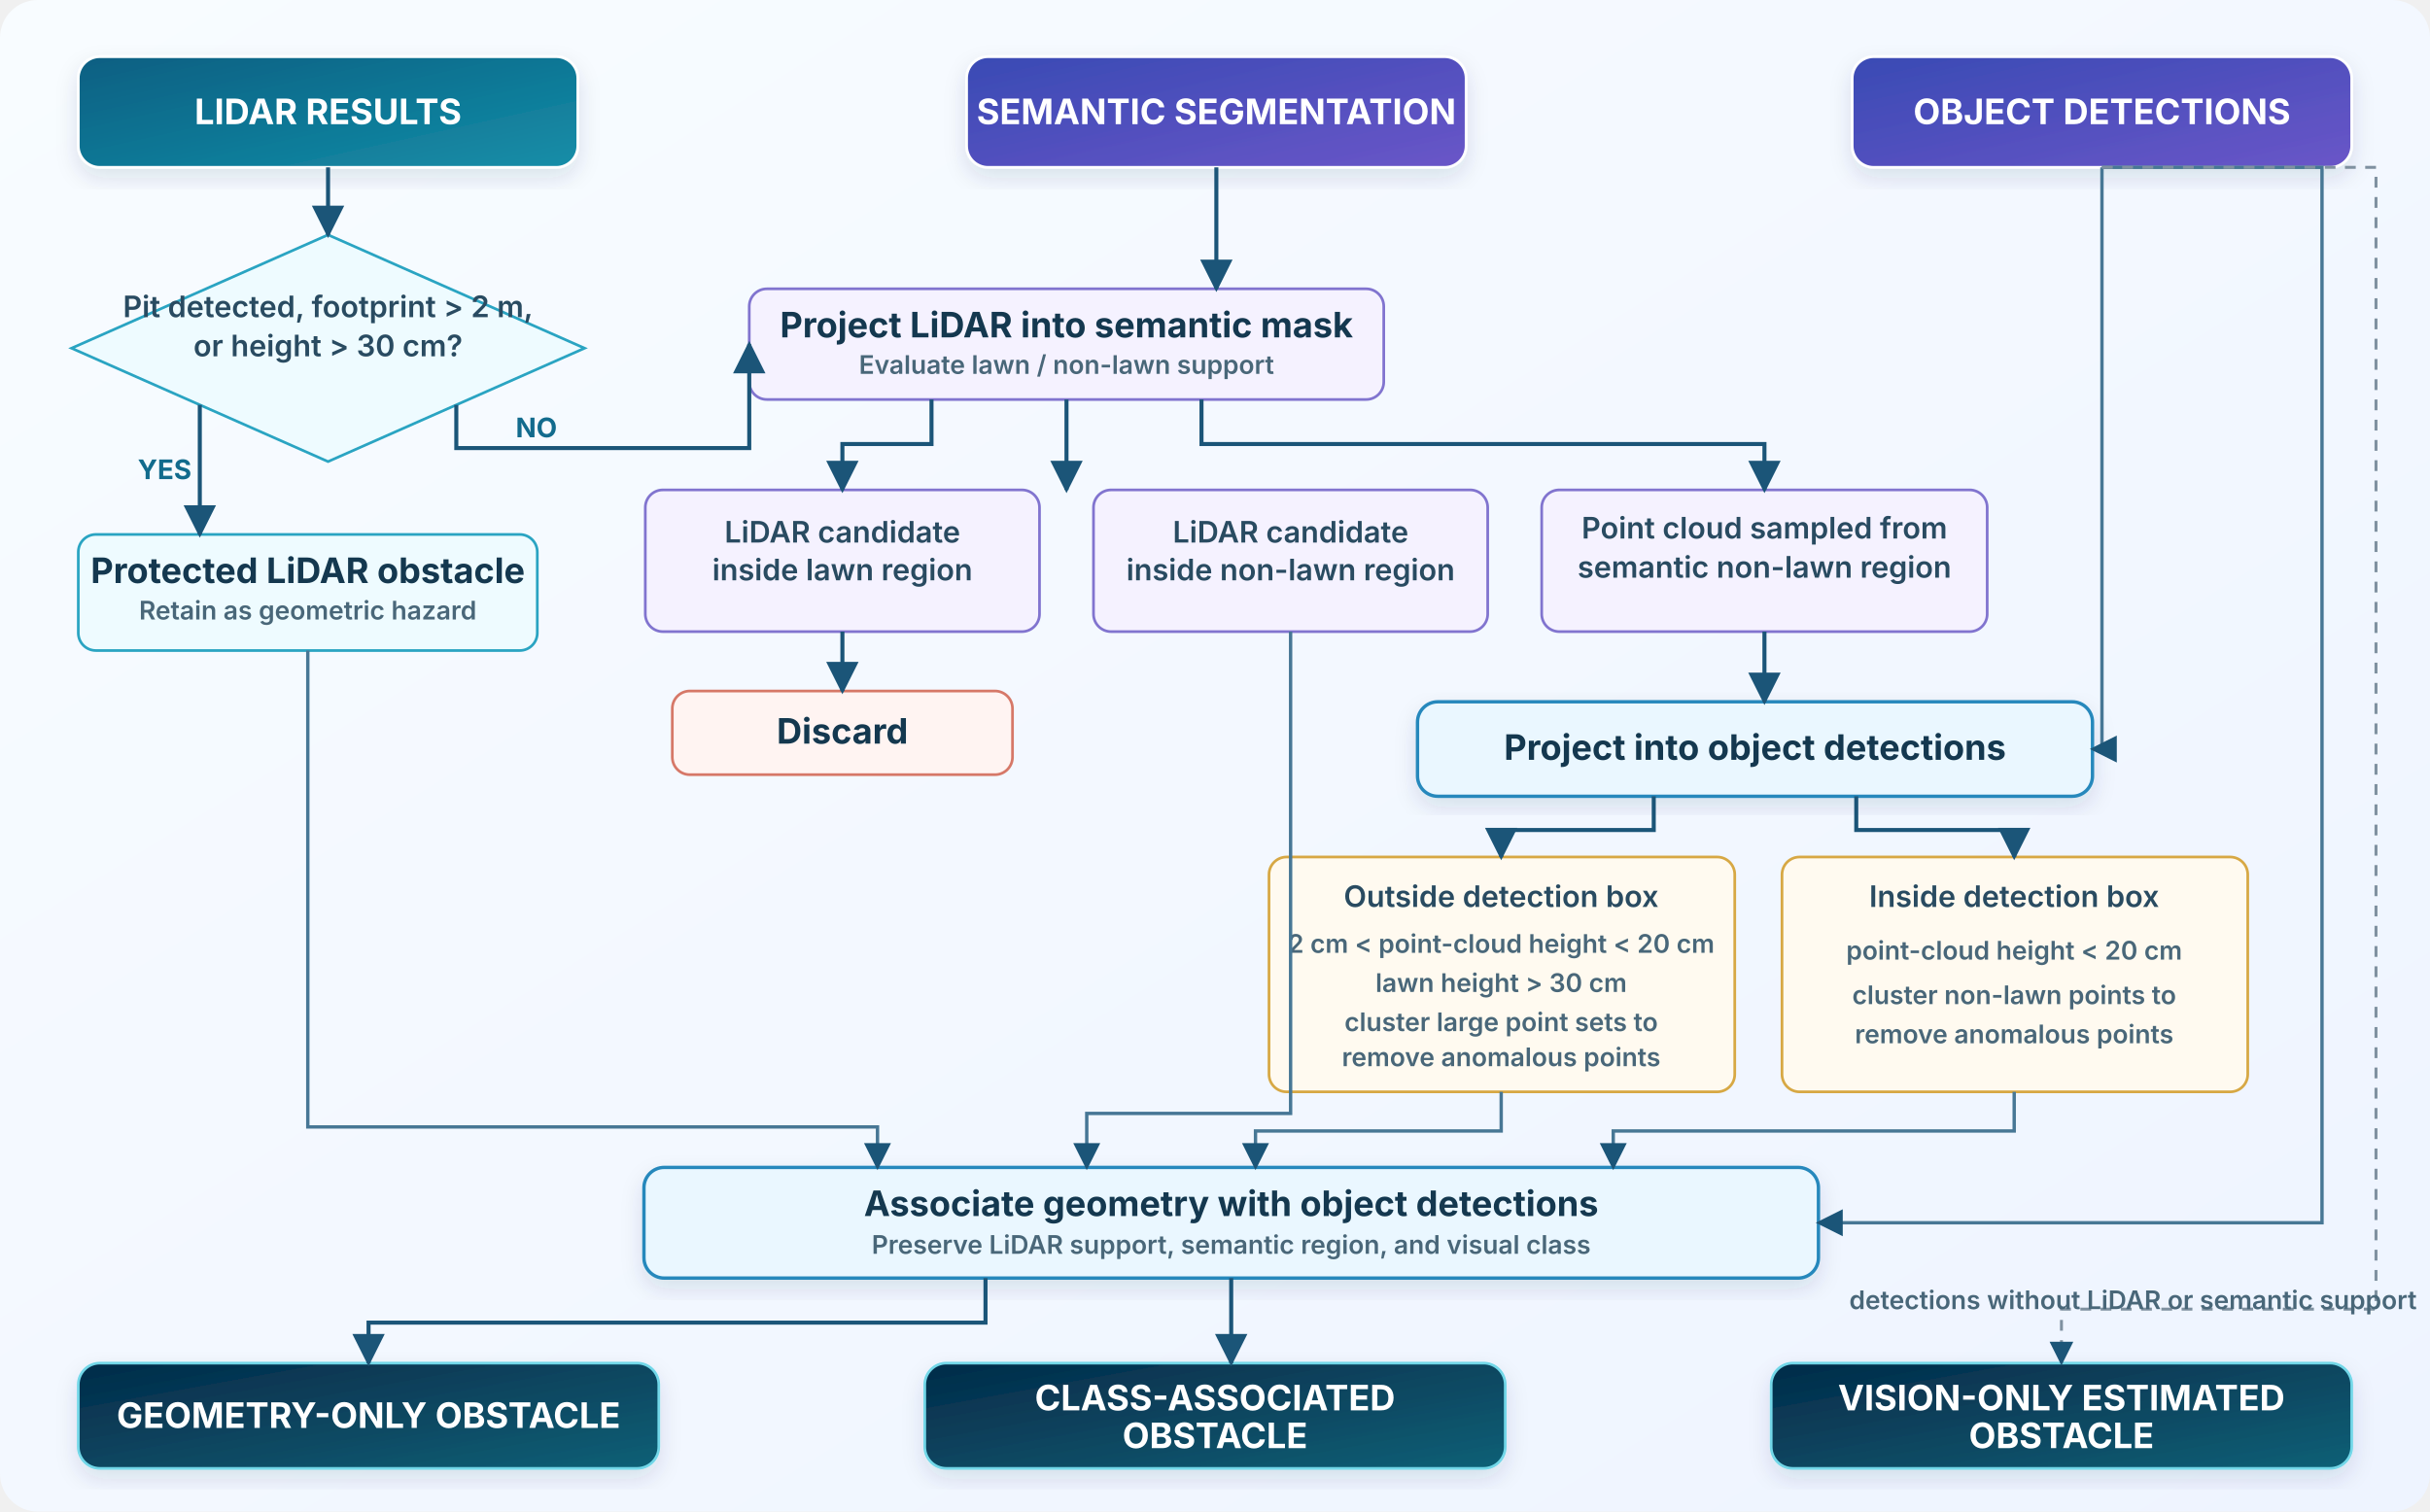
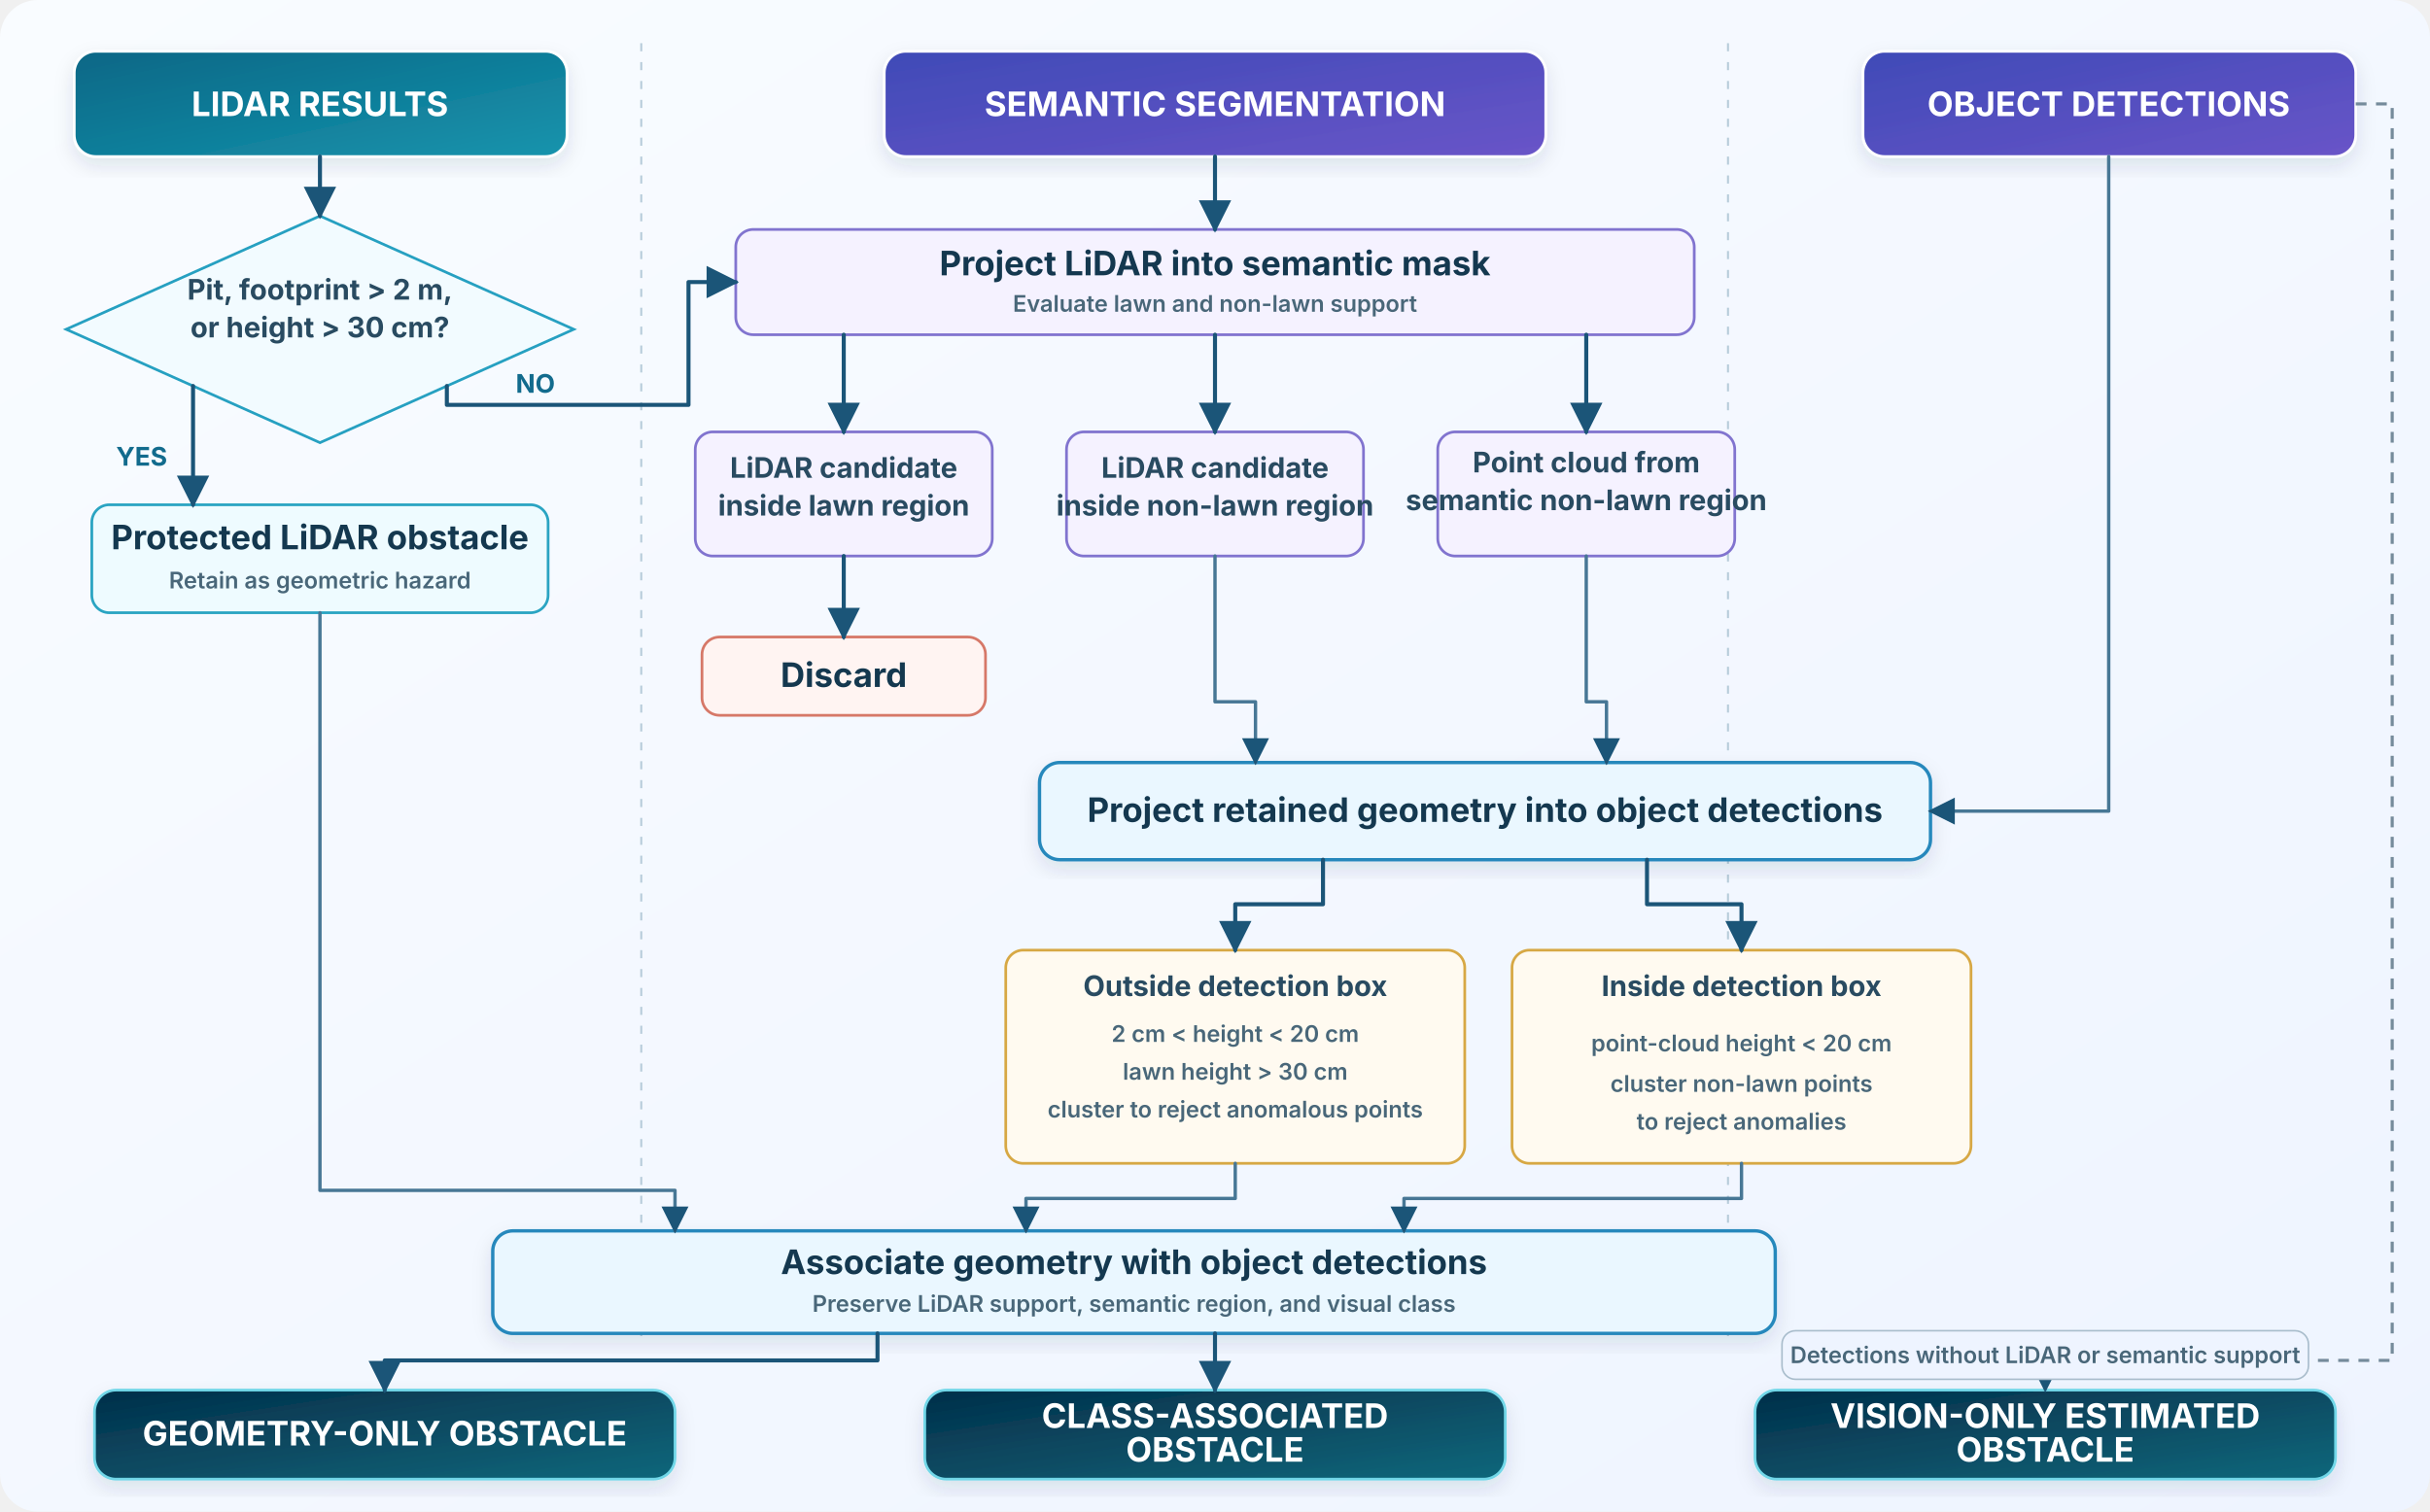
<svg xmlns="http://www.w3.org/2000/svg" width="1800" height="1120" viewBox="0 0 1800 1120" role="img" aria-labelledby="title desc">
  <defs>
    <linearGradient id="bg" x1="0" y1="0" x2="1" y2="1">
-       <stop offset="0" stop-color="#f8fcff" />
+       <stop stop-color="#f9fcff" />
      <stop offset="1" stop-color="#eef4ff" />
    </linearGradient>
    <linearGradient id="lidar" x1="0" y1="0" x2="1" y2="1">
-       <stop stop-color="#075f82" />
-       <stop offset="1" stop-color="#168ea8" />
+       <stop stop-color="#076786" />
+       <stop offset="1" stop-color="#1894ad" />
    </linearGradient>
    <linearGradient id="vision" x1="0" y1="0" x2="1" y2="1">
-       <stop stop-color="#394bb4" />
-       <stop offset="1" stop-color="#6a55c8" />
+       <stop stop-color="#3f4bb7" />
+       <stop offset="1" stop-color="#6954c8" />
    </linearGradient>
    <linearGradient id="result" x1="0" y1="0" x2="1" y2="1">
-       <stop stop-color="#052b49" />
-       <stop offset="1" stop-color="#0c6076" />
+       <stop stop-color="#052f4a" />
+       <stop offset="1" stop-color="#0b677b" />
    </linearGradient>
    <filter id="shadow" x="-20%" y="-20%" width="140%" height="140%">
-       <feDropShadow dx="0" dy="7" stdDeviation="8" flood-color="#0b3655" flood-opacity="0.12" />
+       <feDropShadow dx="0" dy="6" stdDeviation="7" flood-color="#0b3655" flood-opacity="0.11" />
    </filter>
-     <marker id="arrow" viewBox="0 0 10 10" refX="9" refY="5" markerWidth="8" markerHeight="8" orient="auto-start-reverse">
+     <marker id="arrow" viewBox="0 0 10 10" refX="9" refY="5" markerWidth="8" markerHeight="8" orient="auto">
      <path d="M0 0L10 5L0 10z" fill="#1b5578" />
    </marker>
    <style>
-       .input-lidar{fill:url(#lidar);stroke:#fff;stroke-width:2;rx:16;filter:url(#shadow)}
-       .input-vision{fill:url(#vision);stroke:#fff;stroke-width:2;rx:16;filter:url(#shadow)}
-       .node{fill:#fff;stroke:#719bb8;stroke-width:2;rx:13;filter:url(#shadow)}
-       .semantic{fill:#f5f2ff;stroke:#8174cf;stroke-width:2;rx:13}
-       .geometry{fill:#eefbff;stroke:#2aa4c2;stroke-width:2;rx:13}
-       .filter{fill:#fffaf0;stroke:#d7a844;stroke-width:2;rx:13}
-       .discard{fill:#fff4f2;stroke:#d67868;stroke-width:2;rx:13}
-       .assoc{fill:#eaf7ff;stroke:#2588bc;stroke-width:2.5;rx:15;filter:url(#shadow)}
-       .output{fill:url(#result);stroke:#72d7e8;stroke-width:2;rx:16;filter:url(#shadow)}
-       .line{fill:none;stroke:#1b5578;stroke-width:3;marker-end:url(#arrow)}
-       .feed{fill:none;stroke:#477795;stroke-width:2.5;marker-end:url(#arrow)}
-       .dash{fill:none;stroke:#7f91a0;stroke-width:2.2;stroke-dasharray:8 7;marker-end:url(#arrow)}
-       .title{font:700 26px Inter,Arial,sans-serif;fill:#fff;text-anchor:middle}
-       .label{font:700 26px Inter,Arial,sans-serif;fill:#14384f;text-anchor:middle}
-       .small{font:600 22px Inter,Arial,sans-serif;fill:#294b61;text-anchor:middle}
-       .tiny{font:600 19px Inter,Arial,sans-serif;fill:#496779;text-anchor:middle}
-       .branch{font:700 20px Inter,Arial,sans-serif;fill:#126b8d}
-       .group-title{font:700 20px Inter,Arial,sans-serif;letter-spacing:2px;fill:#337393}
+       .input-lidar{fill:url(#lidar);stroke:#fff;stroke-width:2;rx:16;filter:url(#shadow)}.input-vision{fill:url(#vision);stroke:#fff;stroke-width:2;rx:16;filter:url(#shadow)}.node{fill:#fff;stroke:#719bb8;stroke-width:2;rx:13;filter:url(#shadow)}.semantic{fill:#f5f2ff;stroke:#8174cf;stroke-width:2;rx:13}.geometry{fill:#eefbff;stroke:#2aa4c2;stroke-width:2;rx:13}.filter{fill:#fffaf0;stroke:#d7a844;stroke-width:2;rx:13}.discard{fill:#fff4f2;stroke:#d67868;stroke-width:2;rx:13}.assoc{fill:#eaf7ff;stroke:#2588bc;stroke-width:2.5;rx:15;filter:url(#shadow)}.output{fill:url(#result);stroke:#72d7e8;stroke-width:2;rx:16;filter:url(#shadow)}.decision{fill:#f2fbff;stroke:#26a0c1;stroke-width:2}.line{fill:none;stroke:#1b5578;stroke-width:3;marker-end:url(#arrow);stroke-linejoin:round;stroke-linecap:round}.feed{fill:none;stroke:#477795;stroke-width:2.5;marker-end:url(#arrow);stroke-linejoin:round;stroke-linecap:round}.dash{fill:none;stroke:#758b9b;stroke-width:2.3;stroke-dasharray:8 7;marker-end:url(#arrow);stroke-linejoin:round}.route-note{fill:#eef4ff;stroke:#a9bdcc;stroke-width:1.2;rx:10}.junction{fill:#fff;stroke:#1b5578;stroke-width:2}.title{font:700 25px Inter,Arial,sans-serif;fill:#fff;text-anchor:middle}.label{font:700 25px Inter,Arial,sans-serif;fill:#14384f;text-anchor:middle}.small{font:650 21px Inter,Arial,sans-serif;fill:#294b61;text-anchor:middle}.tiny{font:600 17px Inter,Arial,sans-serif;fill:#496779;text-anchor:middle}.branch{font:750 19px Inter,Arial,sans-serif;fill:#126b8d}.group-title{font:750 19px Inter,Arial,sans-serif;letter-spacing:2px;fill:#337393}.lane{fill:none;stroke:#b7ccda;stroke-width:1.5;stroke-dasharray:6 8}
    </style>
  </defs>
  <rect width="1800" height="1120" rx="28" fill="url(#bg)" />
-   <rect class="input-lidar" x="58" y="42" width="370" height="82" />
-   <text class="title" x="243" y="92">LIDAR RESULTS</text>
-   <rect class="input-vision" x="716" y="42" width="370" height="82" />
-   <text class="title" x="901" y="92">SEMANTIC SEGMENTATION</text>
-   <rect class="input-vision" x="1372" y="42" width="370" height="82" />
-   <text class="title" x="1557" y="92">OBJECT DETECTIONS</text>
-   <polygon class="geometry" points="243,174 433,258 243,342 53,258" />
-   <text class="small" x="243" y="235">Pit detected, footprint &gt; 2 m,</text>
-   <text class="small" x="243" y="264">or height &gt; 30 cm?</text>
-   <rect class="geometry" x="58" y="396" width="340" height="86" />
-   <text class="label" x="228" y="432">Protected LiDAR obstacle</text>
-   <text class="tiny" x="228" y="459">Retain as geometric hazard</text>
-   <rect class="semantic" x="555" y="214" width="470" height="82" />
-   <text class="label" x="790" y="250">Project LiDAR into semantic mask</text>
-   <text class="tiny" x="790" y="277">Evaluate lawn / non-lawn support</text>
-   <rect class="semantic" x="478" y="363" width="292" height="105" />
-   <text class="small" x="624" y="402">LiDAR candidate</text>
-   <text class="small" x="624" y="430">inside lawn region</text>
-   <rect class="discard" x="498" y="512" width="252" height="62" />
-   <text class="label" x="624" y="551">Discard</text>
-   <rect class="semantic" x="810" y="363" width="292" height="105" />
-   <text class="small" x="956" y="402">LiDAR candidate</text>
-   <text class="small" x="956" y="430">inside non-lawn region</text>
-   <rect class="semantic" x="1142" y="363" width="330" height="105" />
-   <text class="small" x="1307" y="399">Point cloud sampled from</text>
-   <text class="small" x="1307" y="428">semantic non-lawn region</text>
-   <rect class="assoc" x="1050" y="520" width="500" height="70" />
-   <text class="label" x="1300" y="563">Project into object detections</text>
-   <rect class="filter" x="940" y="635" width="345" height="174" />
-   <text class="small" x="1112" y="672">Outside detection box</text>
-   <text class="tiny" x="1112" y="706">2 cm &lt; point-cloud height &lt; 20 cm</text>
-   <text class="tiny" x="1112" y="735">lawn height &gt; 30 cm</text>
-   <text class="tiny" x="1112" y="764">cluster large point sets to</text>
-   <text class="tiny" x="1112" y="790">remove anomalous points</text>
-   <rect class="filter" x="1320" y="635" width="345" height="174" />
-   <text class="small" x="1492" y="672">Inside detection box</text>
-   <text class="tiny" x="1492" y="711">point-cloud height &lt; 20 cm</text>
-   <text class="tiny" x="1492" y="744">cluster non-lawn points to</text>
-   <text class="tiny" x="1492" y="773">remove anomalous points</text>
-   <rect class="assoc" x="477" y="865" width="870" height="82" />
-   <text class="label" x="912" y="901">Associate geometry with object detections</text>
-   <text class="tiny" x="912" y="929">Preserve LiDAR support, semantic region, and visual class</text>
-   <rect class="output" x="58" y="1010" width="430" height="78" />
-   <text class="title" x="273" y="1058">GEOMETRY-ONLY OBSTACLE</text>
-   <rect class="output" x="685" y="1010" width="430" height="78" />
-   <text class="title" x="900" y="1045">CLASS-ASSOCIATED</text>
-   <text class="title" x="900" y="1073">OBSTACLE</text>
-   <rect class="output" x="1312" y="1010" width="430" height="78" />
-   <text class="title" x="1527" y="1045">VISION-ONLY ESTIMATED</text>
-   <text class="title" x="1527" y="1073">OBSTACLE</text>
-   <path class="line" d="M243 124 V174" />
-   <path class="line" d="M148 300 V396" />
-   <text class="branch" x="102" y="355">YES</text>
-   <path class="line" d="M338 300 V332 H555 V255" />
-   <text class="branch" x="382" y="324">NO</text>
-   <path class="line" d="M901 124 V214" />
-   <path class="line" d="M690 296 V329 H624 V363" />
-   <path class="line" d="M790 296 V363" />
-   <path class="line" d="M890 296 V329 H1307 V363" />
-   <path class="line" d="M624 468 V512" />
-   <path class="feed" d="M956 468 V825 H805 V865" />
-   <path class="line" d="M1307 468 V520" />
-   <path class="line" d="M1225 590 V615 H1112 V635" />
-   <path class="line" d="M1375 590 V615 H1492 V635" />
-   <path class="feed" d="M1557 124 V555 H1550" />
-   <path class="feed" d="M1557 124 H1720 V906 H1347" />
-   <path class="feed" d="M228 482 V835 H650 V865" />
-   <path class="feed" d="M1112 809 V838 H930 V865" />
-   <path class="feed" d="M1492 809 V838 H1195 V865" />
-   <path class="line" d="M730 947 V980 H273 V1010" />
-   <path class="line" d="M912 947 V1010" />
-   <path class="dash" d="M1557 124 H1760 V970 H1527 V1010" />
-   <text class="tiny" x="1580" y="970">detections without LiDAR or semantic support</text>
+   <rect class="input-lidar" x="55" y="38" width="365" height="78" />
+   <text class="title" x="237" y="86">LIDAR RESULTS</text>
+   <rect class="input-vision" x="655" y="38" width="490" height="78" />
+   <text class="title" x="900" y="86">SEMANTIC SEGMENTATION</text>
+   <rect class="input-vision" x="1380" y="38" width="365" height="78" />
+   <text class="title" x="1562" y="86">OBJECT DETECTIONS</text>
+   <path class="lane" d="M475 32V990" />
+   <path class="lane" d="M1280 32V990" />
+   <polygon class="decision" points="237,160 425,244 237,328 49,244" />
+   <text class="small" x="237" y="222">Pit, footprint &gt; 2 m,</text>
+   <text class="small" x="237" y="250">or height &gt; 30 cm?</text>
+   <rect class="geometry" x="68" y="374" width="338" height="80" />
+   <text class="label" x="237" y="407">Protected LiDAR obstacle</text>
+   <text class="tiny" x="237" y="436">Retain as geometric hazard</text>
+   <rect class="semantic" x="545" y="170" width="710" height="78" />
+   <text class="label" x="900" y="204">Project LiDAR into semantic mask</text>
+   <text class="tiny" x="900" y="231">Evaluate lawn and non-lawn support</text>
+   <rect class="semantic" x="515" y="320" width="220" height="92" />
+   <text class="small" x="625" y="354">LiDAR candidate</text>
+   <text class="small" x="625" y="382">inside lawn region</text>
+   <rect class="semantic" x="790" y="320" width="220" height="92" />
+   <text class="small" x="900" y="354">LiDAR candidate</text>
+   <text class="small" x="900" y="382">inside non-lawn region</text>
+   <rect class="semantic" x="1065" y="320" width="220" height="92" />
+   <text class="small" x="1175" y="350">Point cloud from</text>
+   <text class="small" x="1175" y="378">semantic non-lawn region</text>
+   <rect class="discard" x="520" y="472" width="210" height="58" />
+   <text class="label" x="625" y="509">Discard</text>
+   <rect class="assoc" x="770" y="565" width="660" height="72" />
+   <text class="label" x="1100" y="609">Project retained geometry into object detections</text>
+   <rect class="filter" x="745" y="704" width="340" height="158" />
+   <text class="small" x="915" y="738">Outside detection box</text>
+   <text class="tiny" x="915" y="772">2 cm &lt; height &lt; 20 cm</text>
+   <text class="tiny" x="915" y="800">lawn height &gt; 30 cm</text>
+   <text class="tiny" x="915" y="828">cluster to reject anomalous points</text>
+   <rect class="filter" x="1120" y="704" width="340" height="158" />
+   <text class="small" x="1290" y="738">Inside detection box</text>
+   <text class="tiny" x="1290" y="779">point-cloud height &lt; 20 cm</text>
+   <text class="tiny" x="1290" y="809">cluster non-lawn points</text>
+   <text class="tiny" x="1290" y="837">to reject anomalies</text>
+   <rect class="assoc" x="365" y="912" width="950" height="76" />
+   <text class="label" x="840" y="944">Associate geometry with object detections</text>
+   <text class="tiny" x="840" y="972">Preserve LiDAR support, semantic region, and visual class</text>
+   <rect class="output" x="70" y="1030" width="430" height="66" />
+   <text class="title" x="285" y="1071">GEOMETRY-ONLY OBSTACLE</text>
+   <rect class="output" x="685" y="1030" width="430" height="66" />
+   <text class="title" x="900" y="1058">CLASS-ASSOCIATED</text>
+   <text class="title" x="900" y="1083">OBSTACLE</text>
+   <rect class="output" x="1300" y="1030" width="430" height="66" />
+   <text class="title" x="1515" y="1058">VISION-ONLY ESTIMATED</text>
+   <text class="title" x="1515" y="1083">OBSTACLE</text>
+   <path class="line" d="M237 116V160" />
+   <path class="line" d="M143 286V374" />
+   <text class="branch" x="86" y="345">YES</text>
+   <path class="line" d="M331 286V300H510V209H545" />
+   <text class="branch" x="382" y="291">NO</text>
+   <path class="line" d="M900 116V170" />
+   <path class="line" d="M625 248V320" />
+   <path class="line" d="M900 248V320" />
+   <path class="line" d="M1175 248V320" />
+   <path class="line" d="M625 412V472" />
+   <path class="feed" d="M900 412V520H930V565" />
+   <path class="feed" d="M1175 412V520H1190V565" />
+   <path class="feed" d="M1562 116V601H1430" />
+   <path class="line" d="M980 637V670H915V704" />
+   <path class="line" d="M1220 637V670H1290V704" />
+   <path class="feed" d="M237 454V882H500V912" />
+   <path class="feed" d="M915 862V888H760V912" />
+   <path class="feed" d="M1290 862V888H1040V912" />
+   <path class="line" d="M650 988V1008H285V1030" />
+   <path class="line" d="M900 988V1030" />
+   <path class="dash" d="M1745 77H1772V1008H1515V1030" />
+   <rect class="route-note" x="1320" y="986" width="390" height="36" />
+   <text class="tiny" x="1515" y="1010">Detections without LiDAR or semantic support</text>
</svg>
